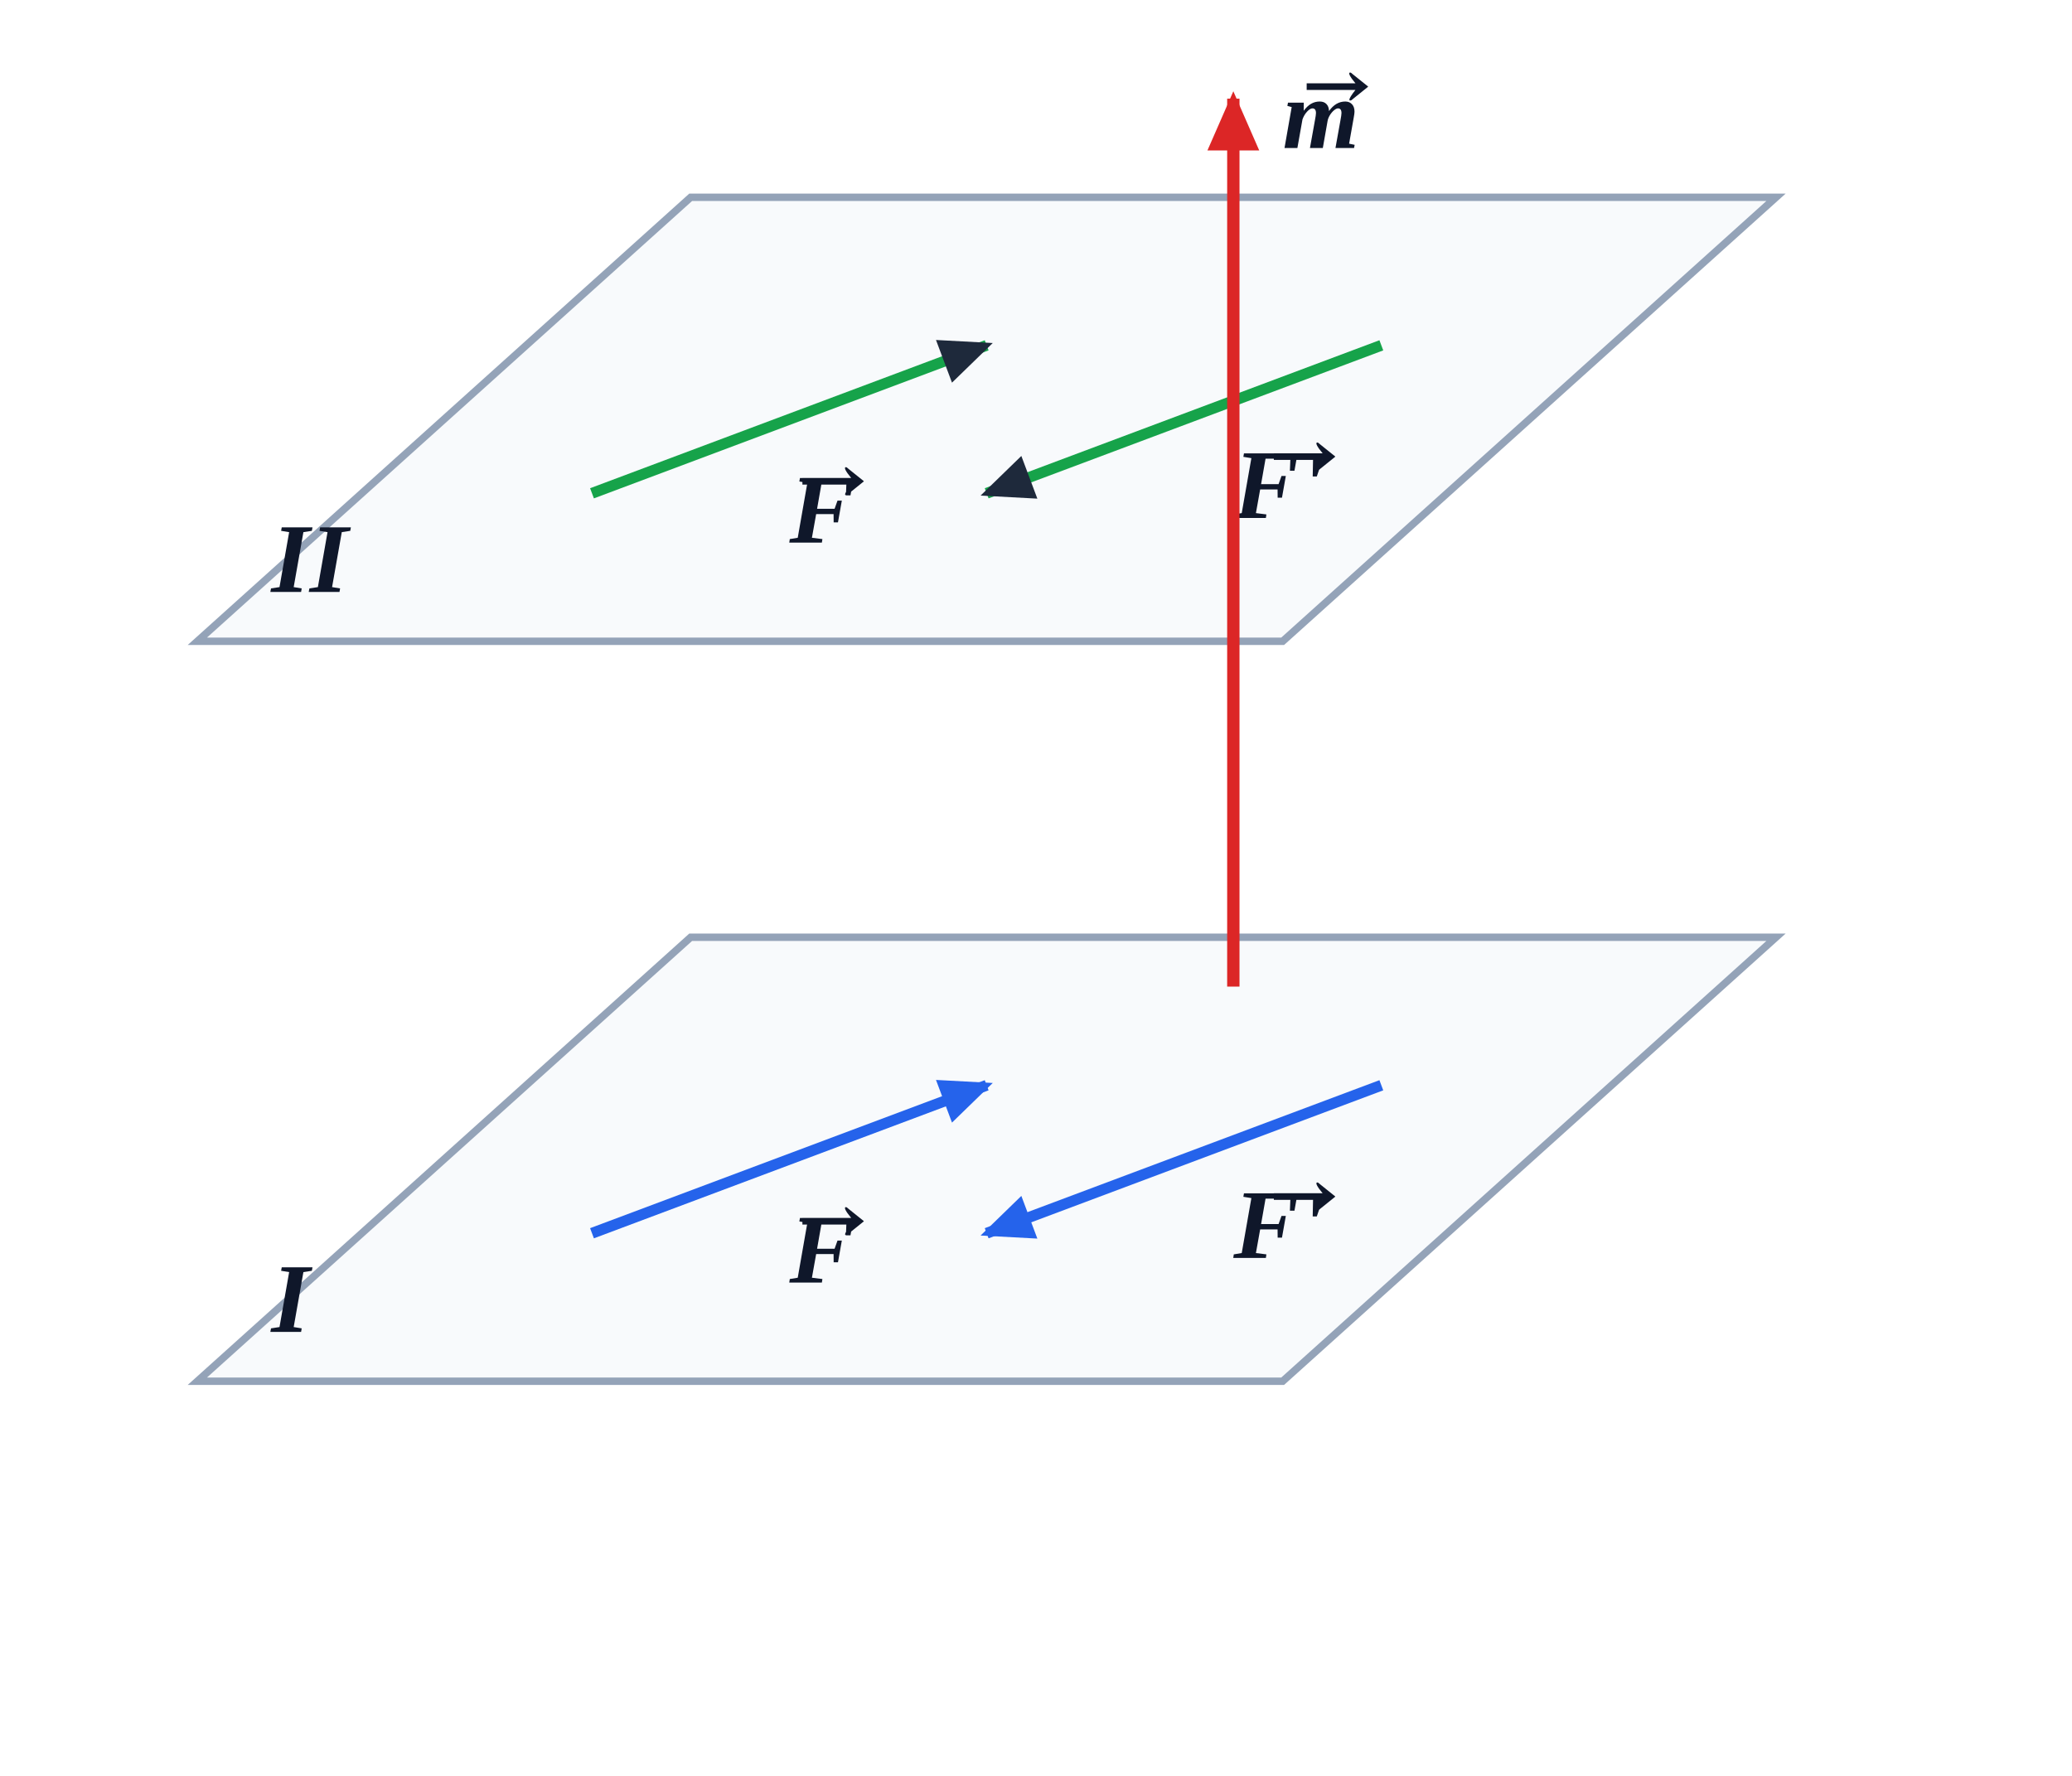
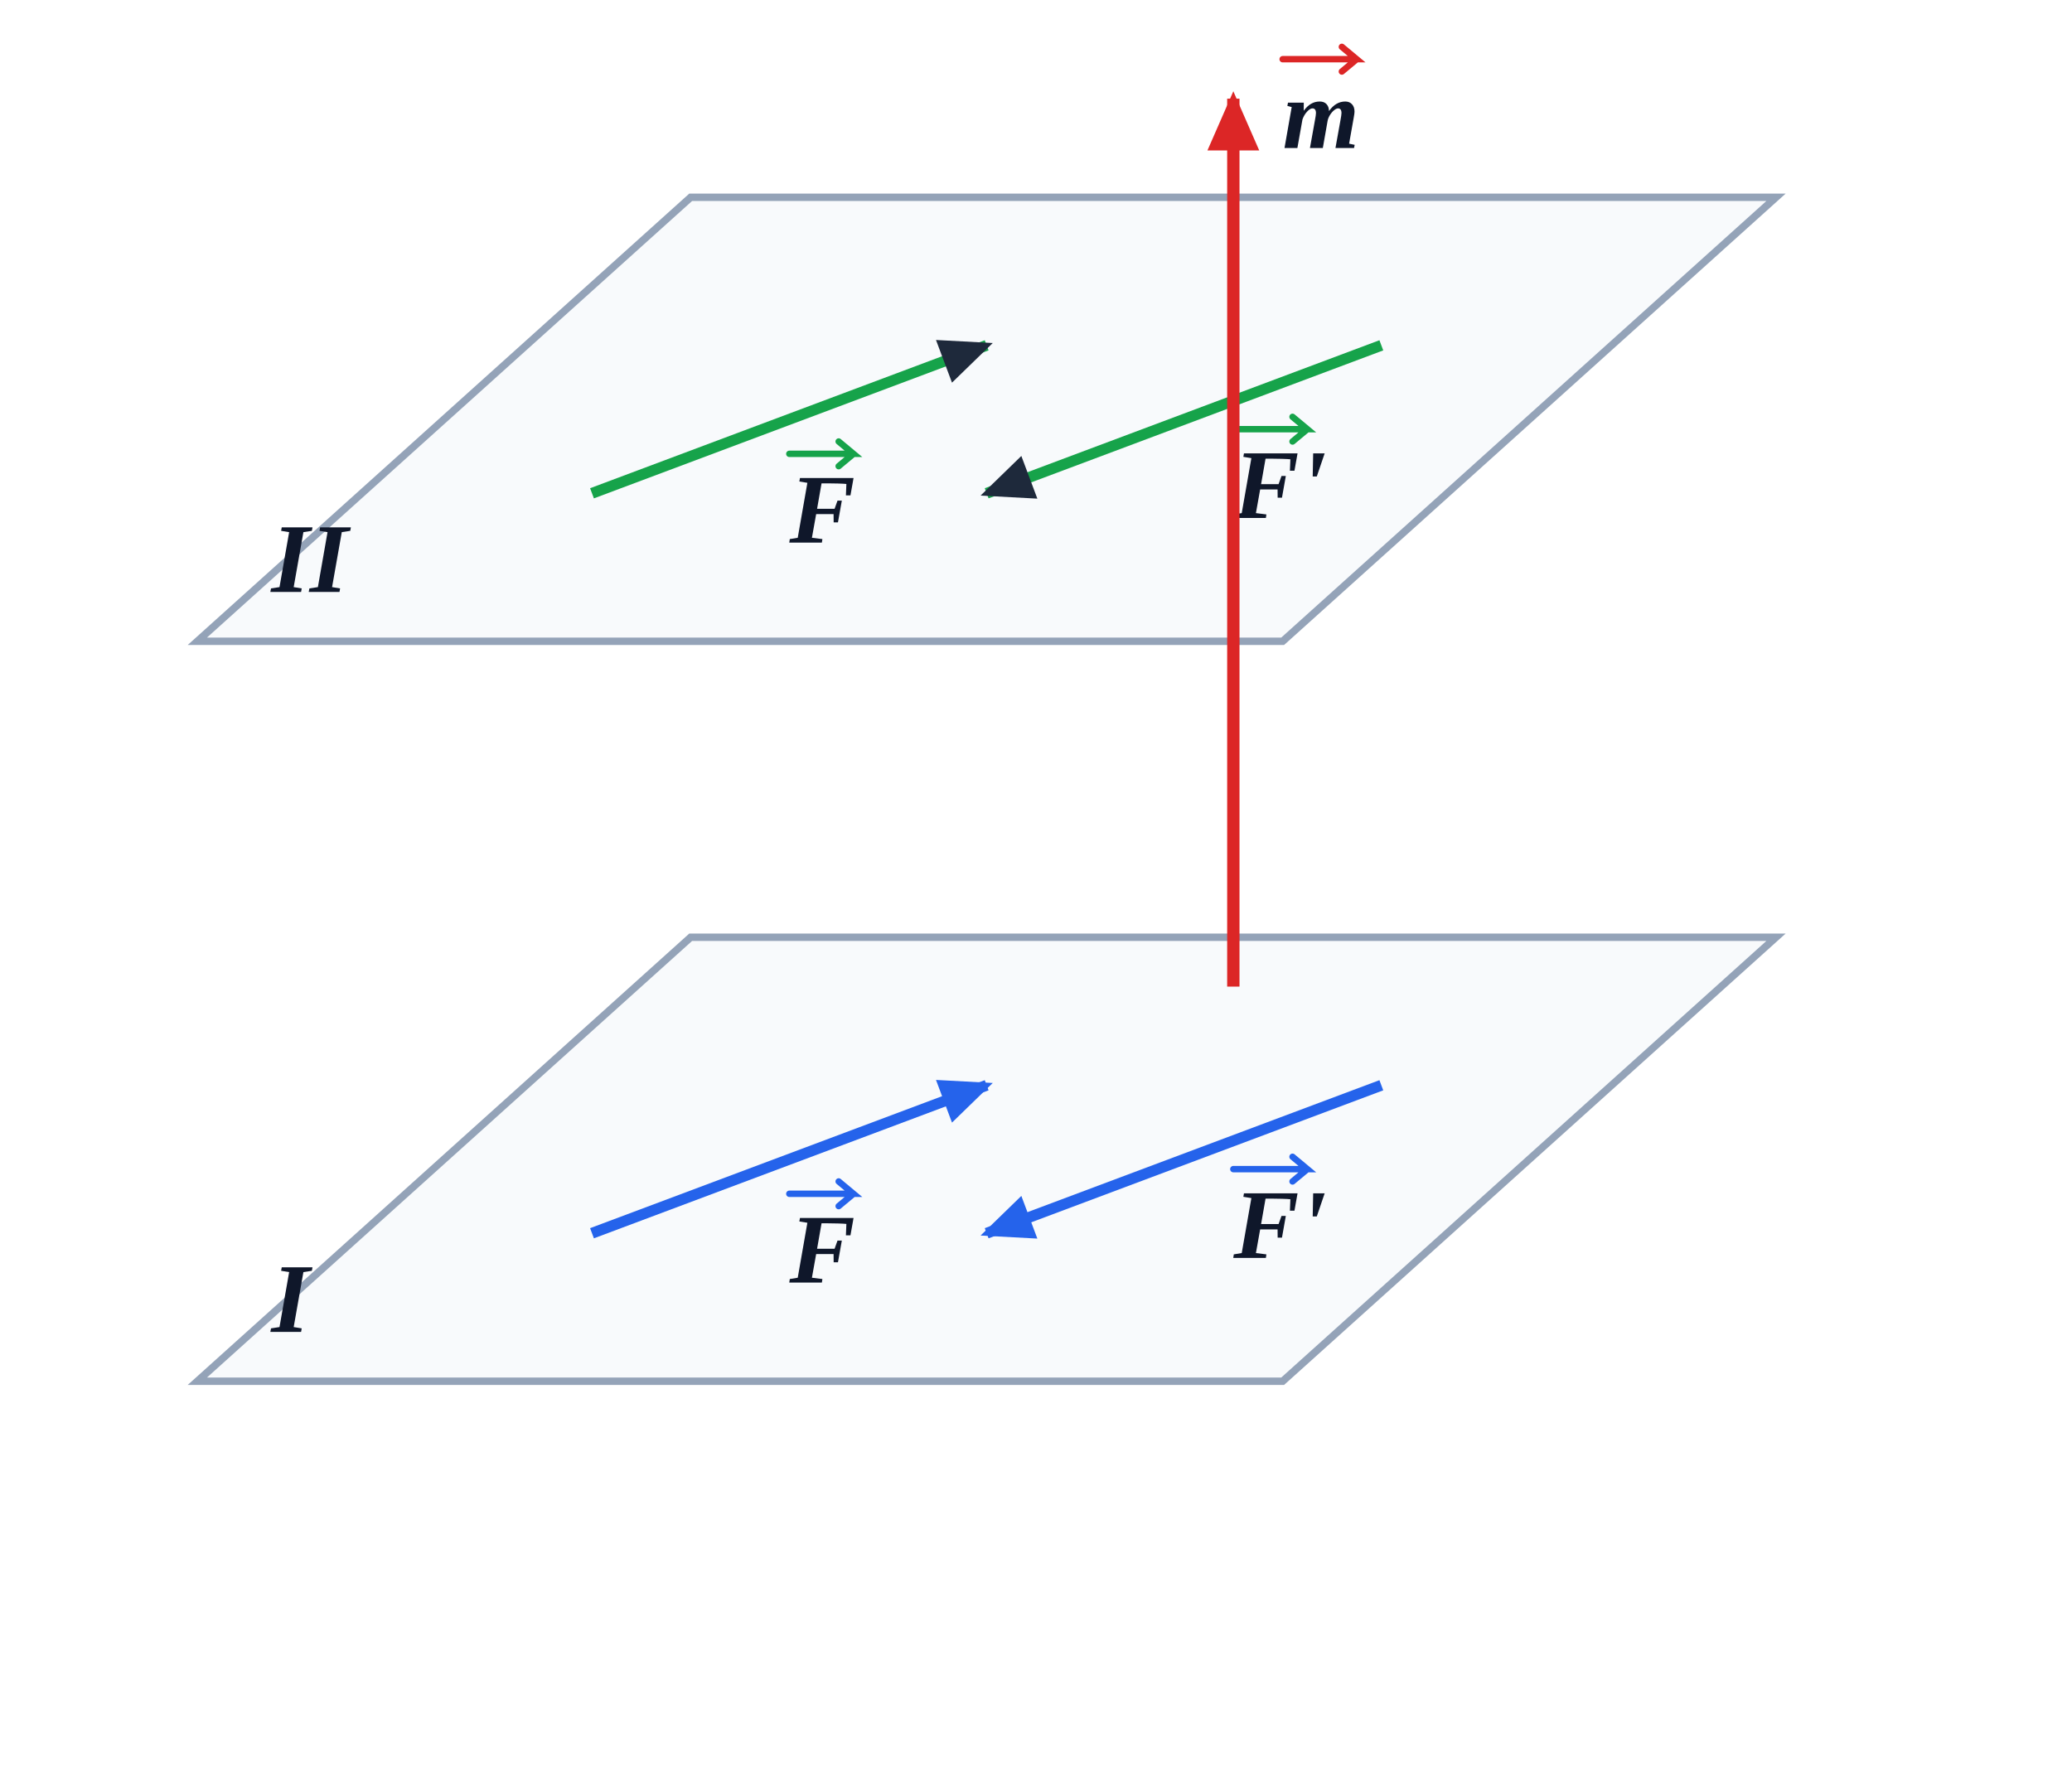
<svg xmlns="http://www.w3.org/2000/svg" viewBox="0 0 420 360" width="100%" height="100%">
  <defs>
    <marker id="arrow" viewBox="0 0 10 10" refX="7" refY="5" markerWidth="6" markerHeight="6" orient="auto-start-reverse">
      <path d="M 0 1.5 L 8 5 L 0 8.5 z" fill="#1e293b" />
    </marker>
    <marker id="arrow-blue" viewBox="0 0 10 10" refX="7" refY="5" markerWidth="6" markerHeight="6" orient="auto-start-reverse">
      <path d="M 0 1.5 L 8 5 L 0 8.5 z" fill="#2563eb" />
    </marker>
    <marker id="arrow-red" viewBox="0 0 10 10" refX="7" refY="5" markerWidth="6" markerHeight="6" orient="auto-start-reverse">
      <path d="M 0 1.5 L 8 5 L 0 8.5 z" fill="#dc2626" />
    </marker>
    <pattern id="hatch" width="8" height="8" patternTransform="rotate(45 0 0)" patternUnits="userSpaceOnUse">
      <line x1="0" y1="0" x2="0" y2="8" stroke="#94a3b8" stroke-width="1.2" />
    </pattern>
  </defs>
  <style>
-     text { font-family: 'Times New Roman', serif; }
+     text { font-family: 'Times New Roman', 'Cambria Math', serif; }
    .lbl { font-size: 18px; font-style: italic; fill: #0f172a; }
-     .lbl-sub { font-size: 14px; font-style: italic; fill: #0f172a; }
    .lbl-bold { font-size: 20px; font-style: italic; font-weight: bold; fill: #0f172a; }
    .vec { stroke: #2563eb; stroke-width: 2.2; }
    .axis { stroke: #64748b; stroke-width: 1.2; stroke-dasharray: 5,3; }
    .solid { stroke: #1e293b; stroke-width: 1.8; fill: #f8fafc; }
  </style>
  <polygon points="40,280 260,280 360,190 140,190" fill="#f8fafc" stroke="#94a3b8" stroke-width="1.5" />
  <text x="55" y="270" class="lbl-bold">I</text>
  <polygon points="40,130 260,130 360,40 140,40" fill="#f8fafc" stroke="#94a3b8" stroke-width="1.5" />
  <text x="55" y="120" class="lbl-bold">II</text>
  <line x1="120" y1="250" x2="200" y2="220" class="vec" marker-end="url(#arrow-blue)" />
-   <text x="160" y="260" class="lbl-bold" fill="#2563eb">F⃗</text>
+   <g>
+     <text x="160" y="260" class="lbl-bold" fill="#2563eb">F</text>
+     <path d="M 160 242 h 13 l -3 -2.5 m 3 2.5 l -3 2.5" fill="none" stroke="#2563eb" stroke-width="1.3" stroke-linecap="round" />
+   </g>
  <line x1="280" y1="220" x2="200" y2="250" class="vec" marker-end="url(#arrow-blue)" />
-   <text x="250" y="255" class="lbl-bold" fill="#2563eb">F'⃗</text>
+   <g>
+     <text x="250" y="255" class="lbl-bold" fill="#2563eb">F'</text>
+     <path d="M 250 237 h 15 l -3 -2.5 m 3 2.5 l -3 2.5" fill="none" stroke="#2563eb" stroke-width="1.3" stroke-linecap="round" />
+   </g>
  <line x1="120" y1="100" x2="200" y2="70" stroke="#16a34a" stroke-width="2.2" marker-end="url(#arrow)" />
-   <text x="160" y="110" class="lbl-bold" fill="#16a34a">F⃗</text>
+   <g>
+     <text x="160" y="110" class="lbl-bold" fill="#16a34a">F</text>
+     <path d="M 160 92 h 13 l -3 -2.5 m 3 2.5 l -3 2.5" fill="none" stroke="#16a34a" stroke-width="1.3" stroke-linecap="round" />
+   </g>
  <line x1="280" y1="70" x2="200" y2="100" stroke="#16a34a" stroke-width="2.2" marker-end="url(#arrow)" />
-   <text x="250" y="105" class="lbl-bold" fill="#16a34a">F'⃗</text>
+   <g>
+     <text x="250" y="105" class="lbl-bold" fill="#16a34a">F'</text>
+     <path d="M 250 87 h 15 l -3 -2.5 m 3 2.5 l -3 2.5" fill="none" stroke="#16a34a" stroke-width="1.3" stroke-linecap="round" />
+   </g>
  <line x1="250" y1="200" x2="250" y2="20" stroke="#dc2626" stroke-width="2.5" marker-end="url(#arrow-red)" />
-   <text x="260" y="30" class="lbl-bold" fill="#dc2626">m⃗</text>
+   <g>
+     <text x="260" y="30" class="lbl-bold" fill="#dc2626">m</text>
+     <path d="M 260 12 h 15 l -3 -2.5 m 3 2.5 l -3 2.5" fill="none" stroke="#dc2626" stroke-width="1.3" stroke-linecap="round" />
+   </g>
</svg>
